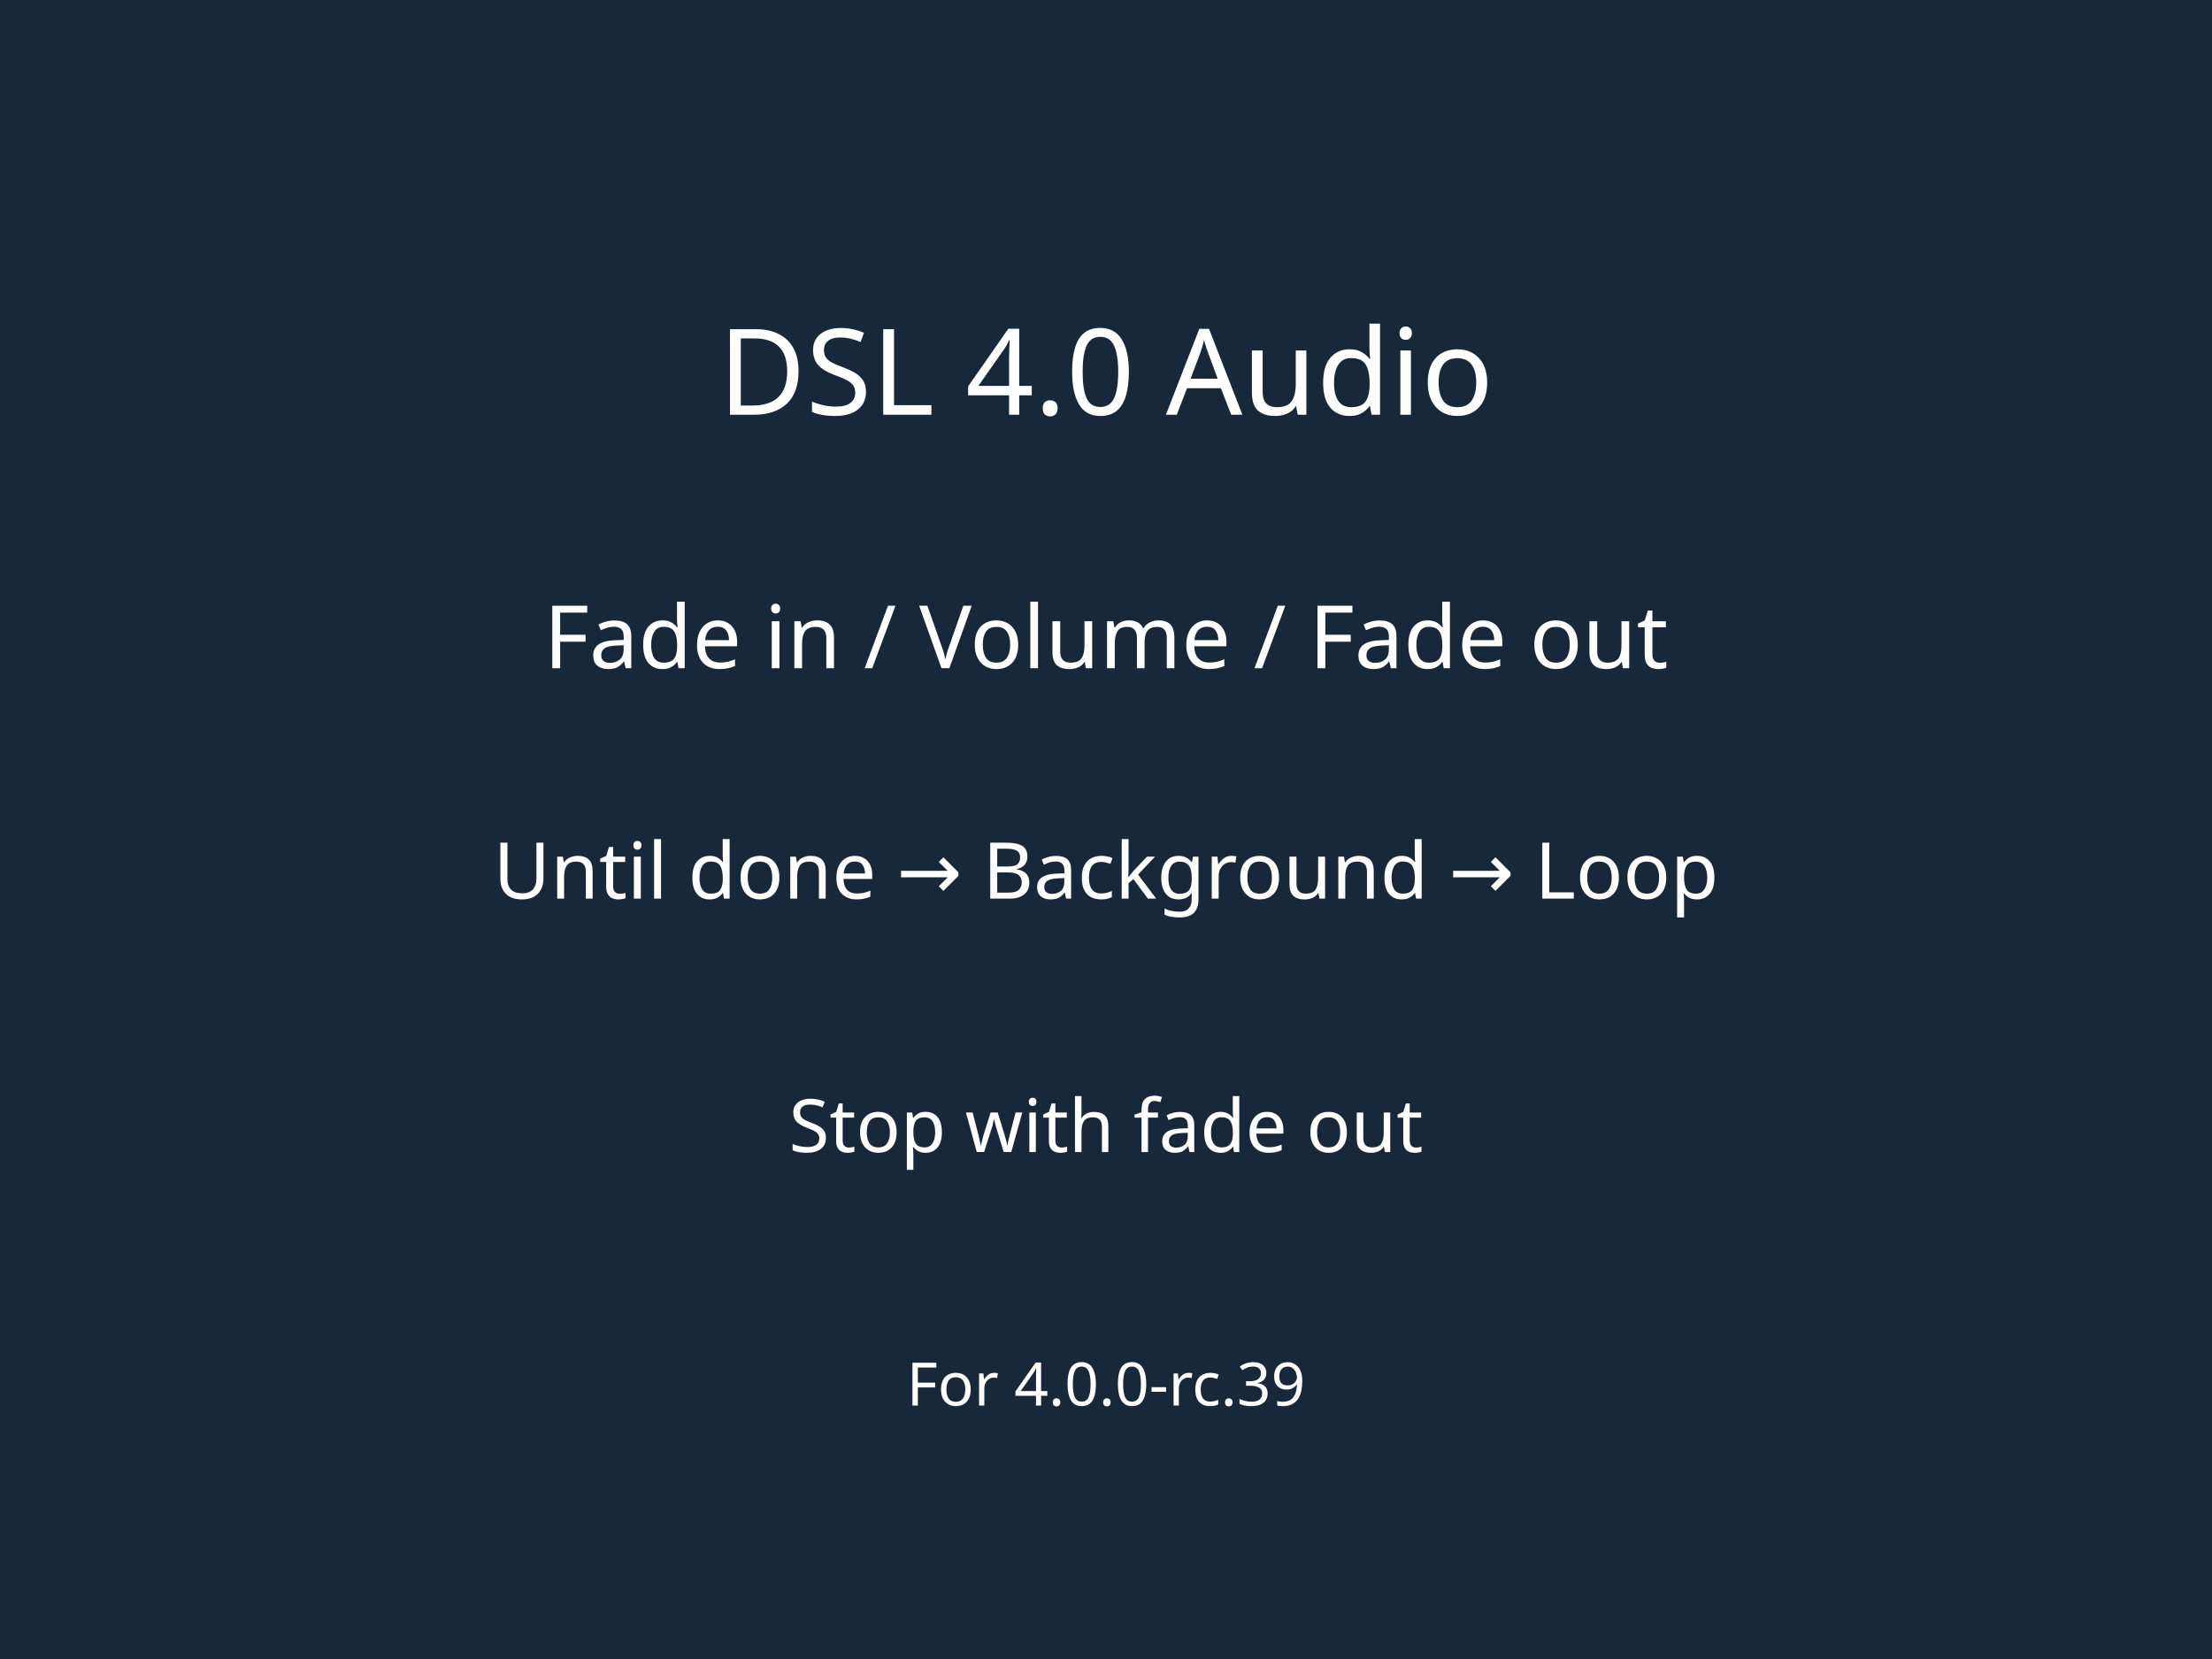
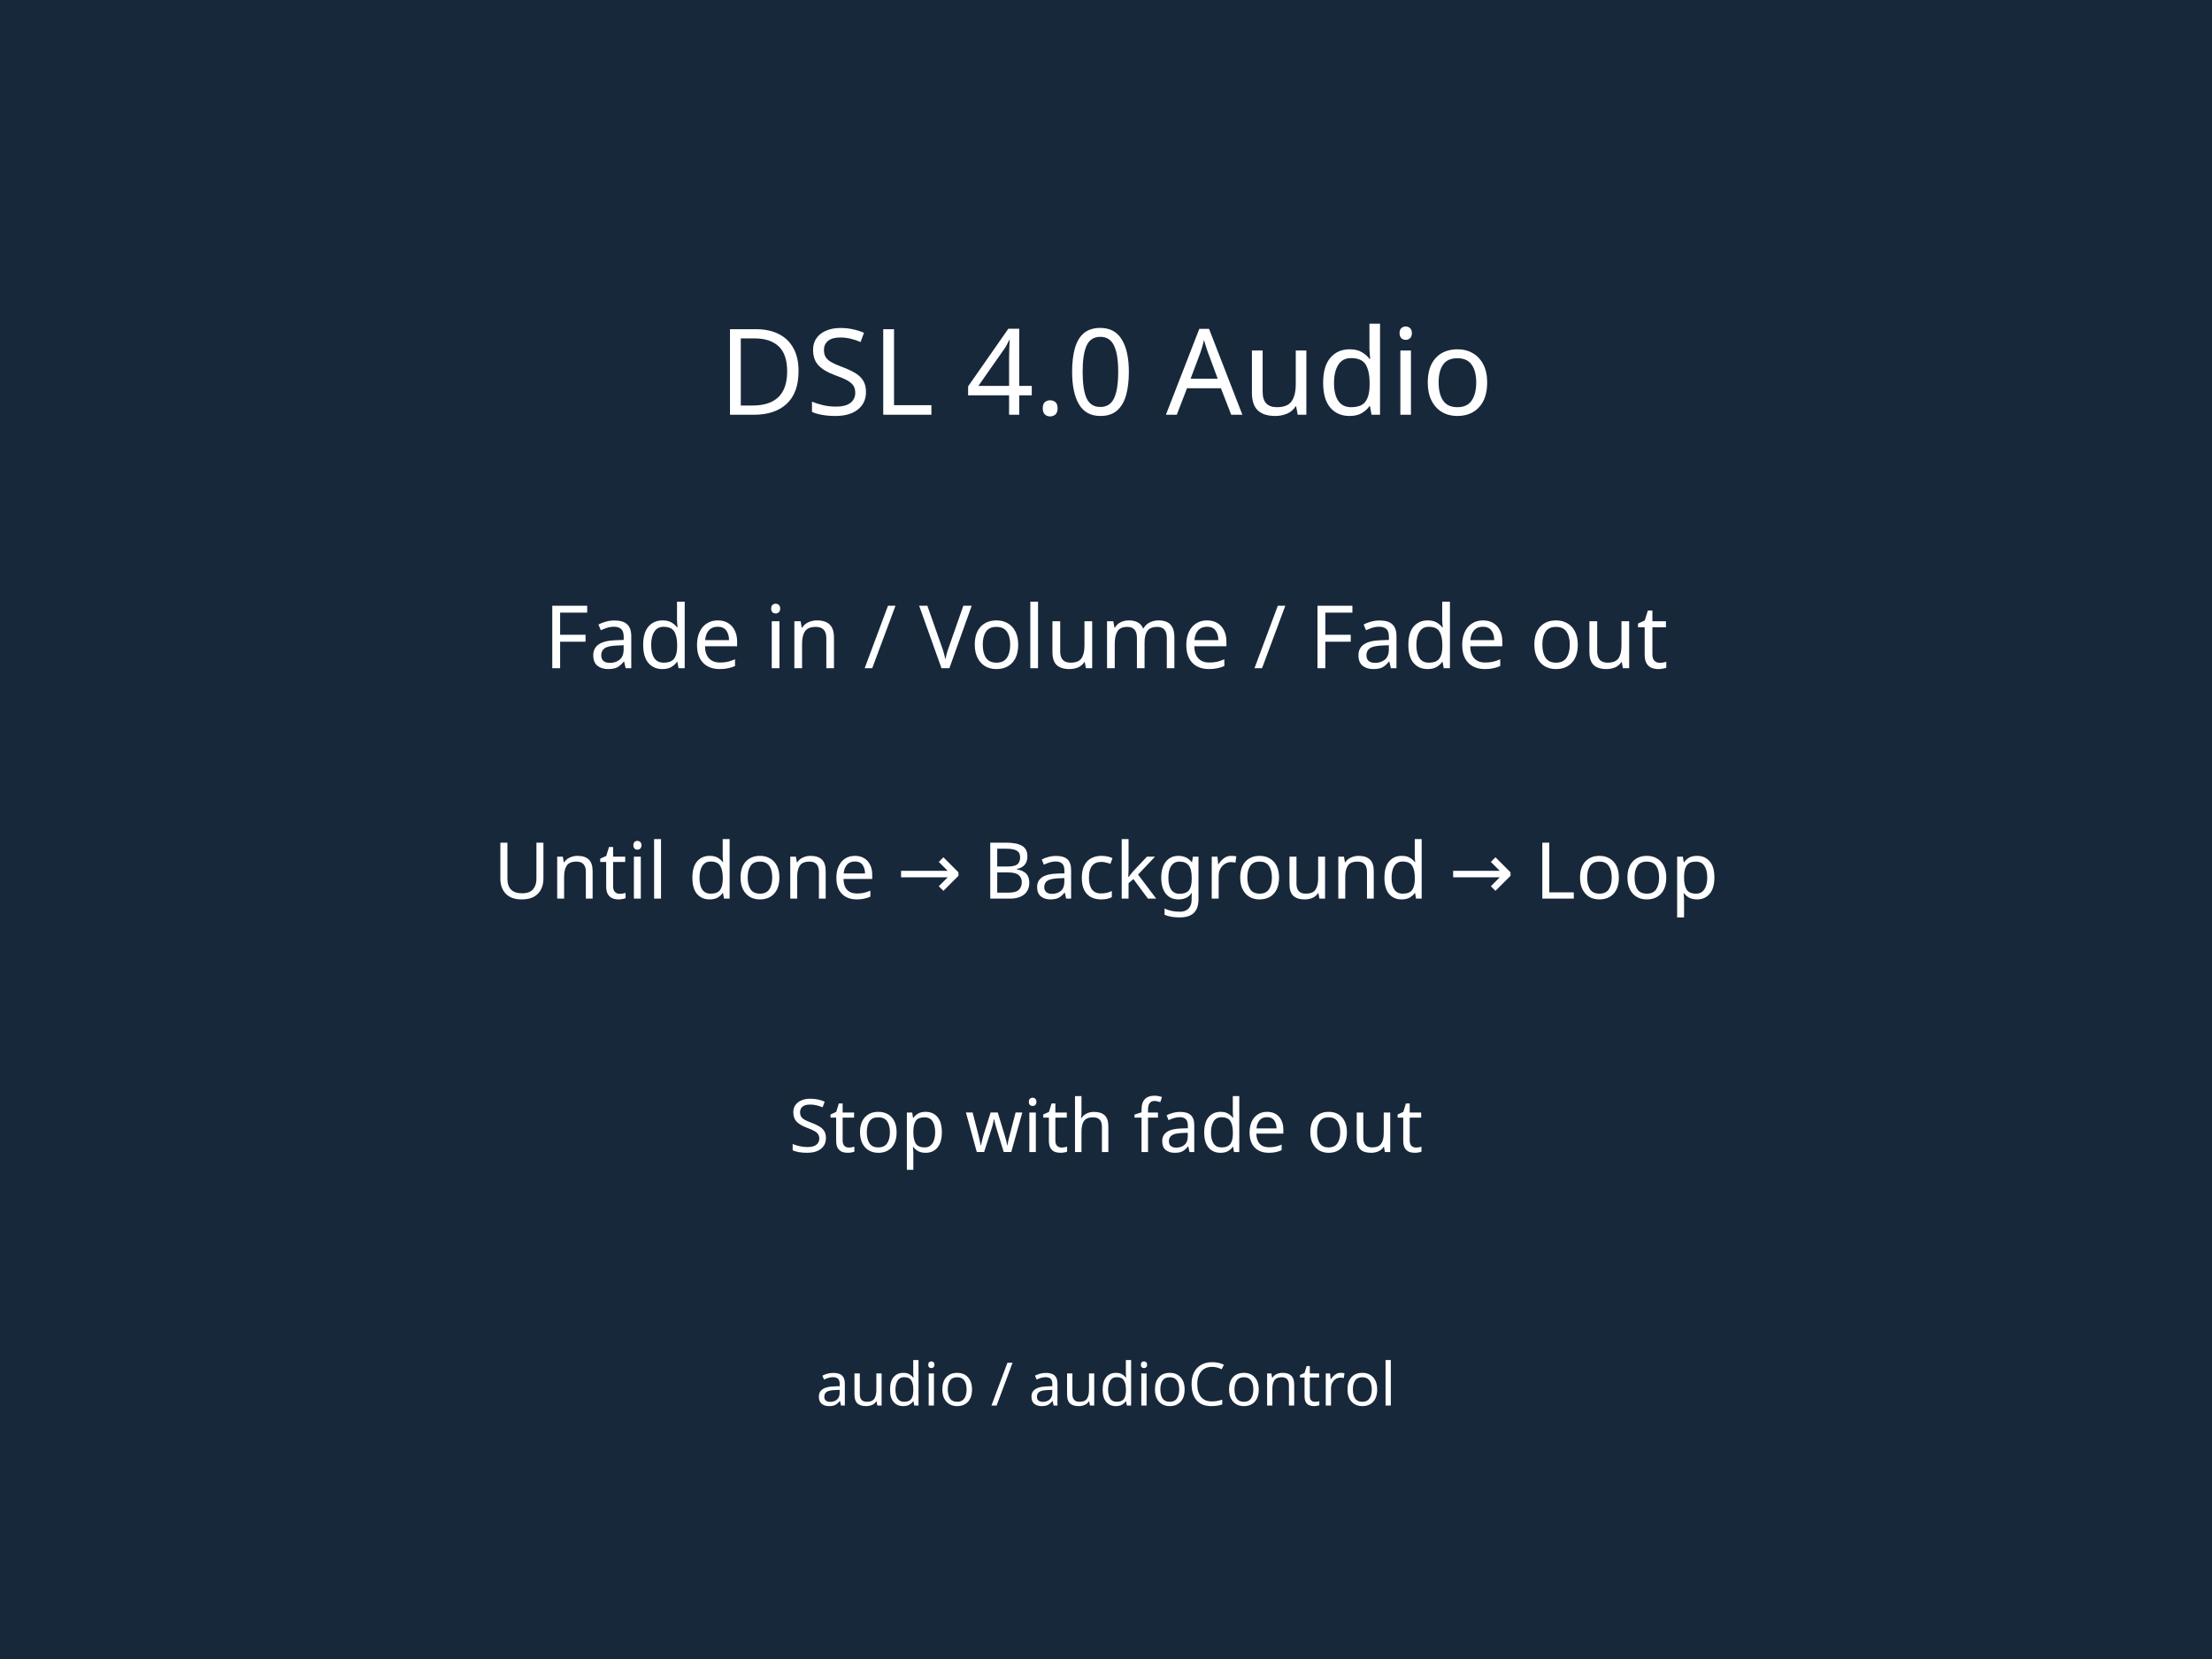
<svg xmlns="http://www.w3.org/2000/svg" width="480" height="360" viewBox="0 0 480 360">
  <rect width="480" height="360" fill="#18283b" />
  <g fill="white" font-family="sans-serif" text-anchor="middle">
    <text x="240" y="90" font-size="26">DSL 4.0 Audio</text>
    <text x="240" y="145" font-size="19">Fade in / Volume / Fade out</text>
    <text x="240" y="195" font-size="17">Until done → Background → Loop</text>
    <text x="240" y="250" font-size="16">Stop with fade out</text>
-     <text x="240" y="305" font-size="13">For 4.0.0-rc.39</text>
+     <text x="240" y="305" font-size="13">audio / audioControl</text>
  </g>
</svg>
